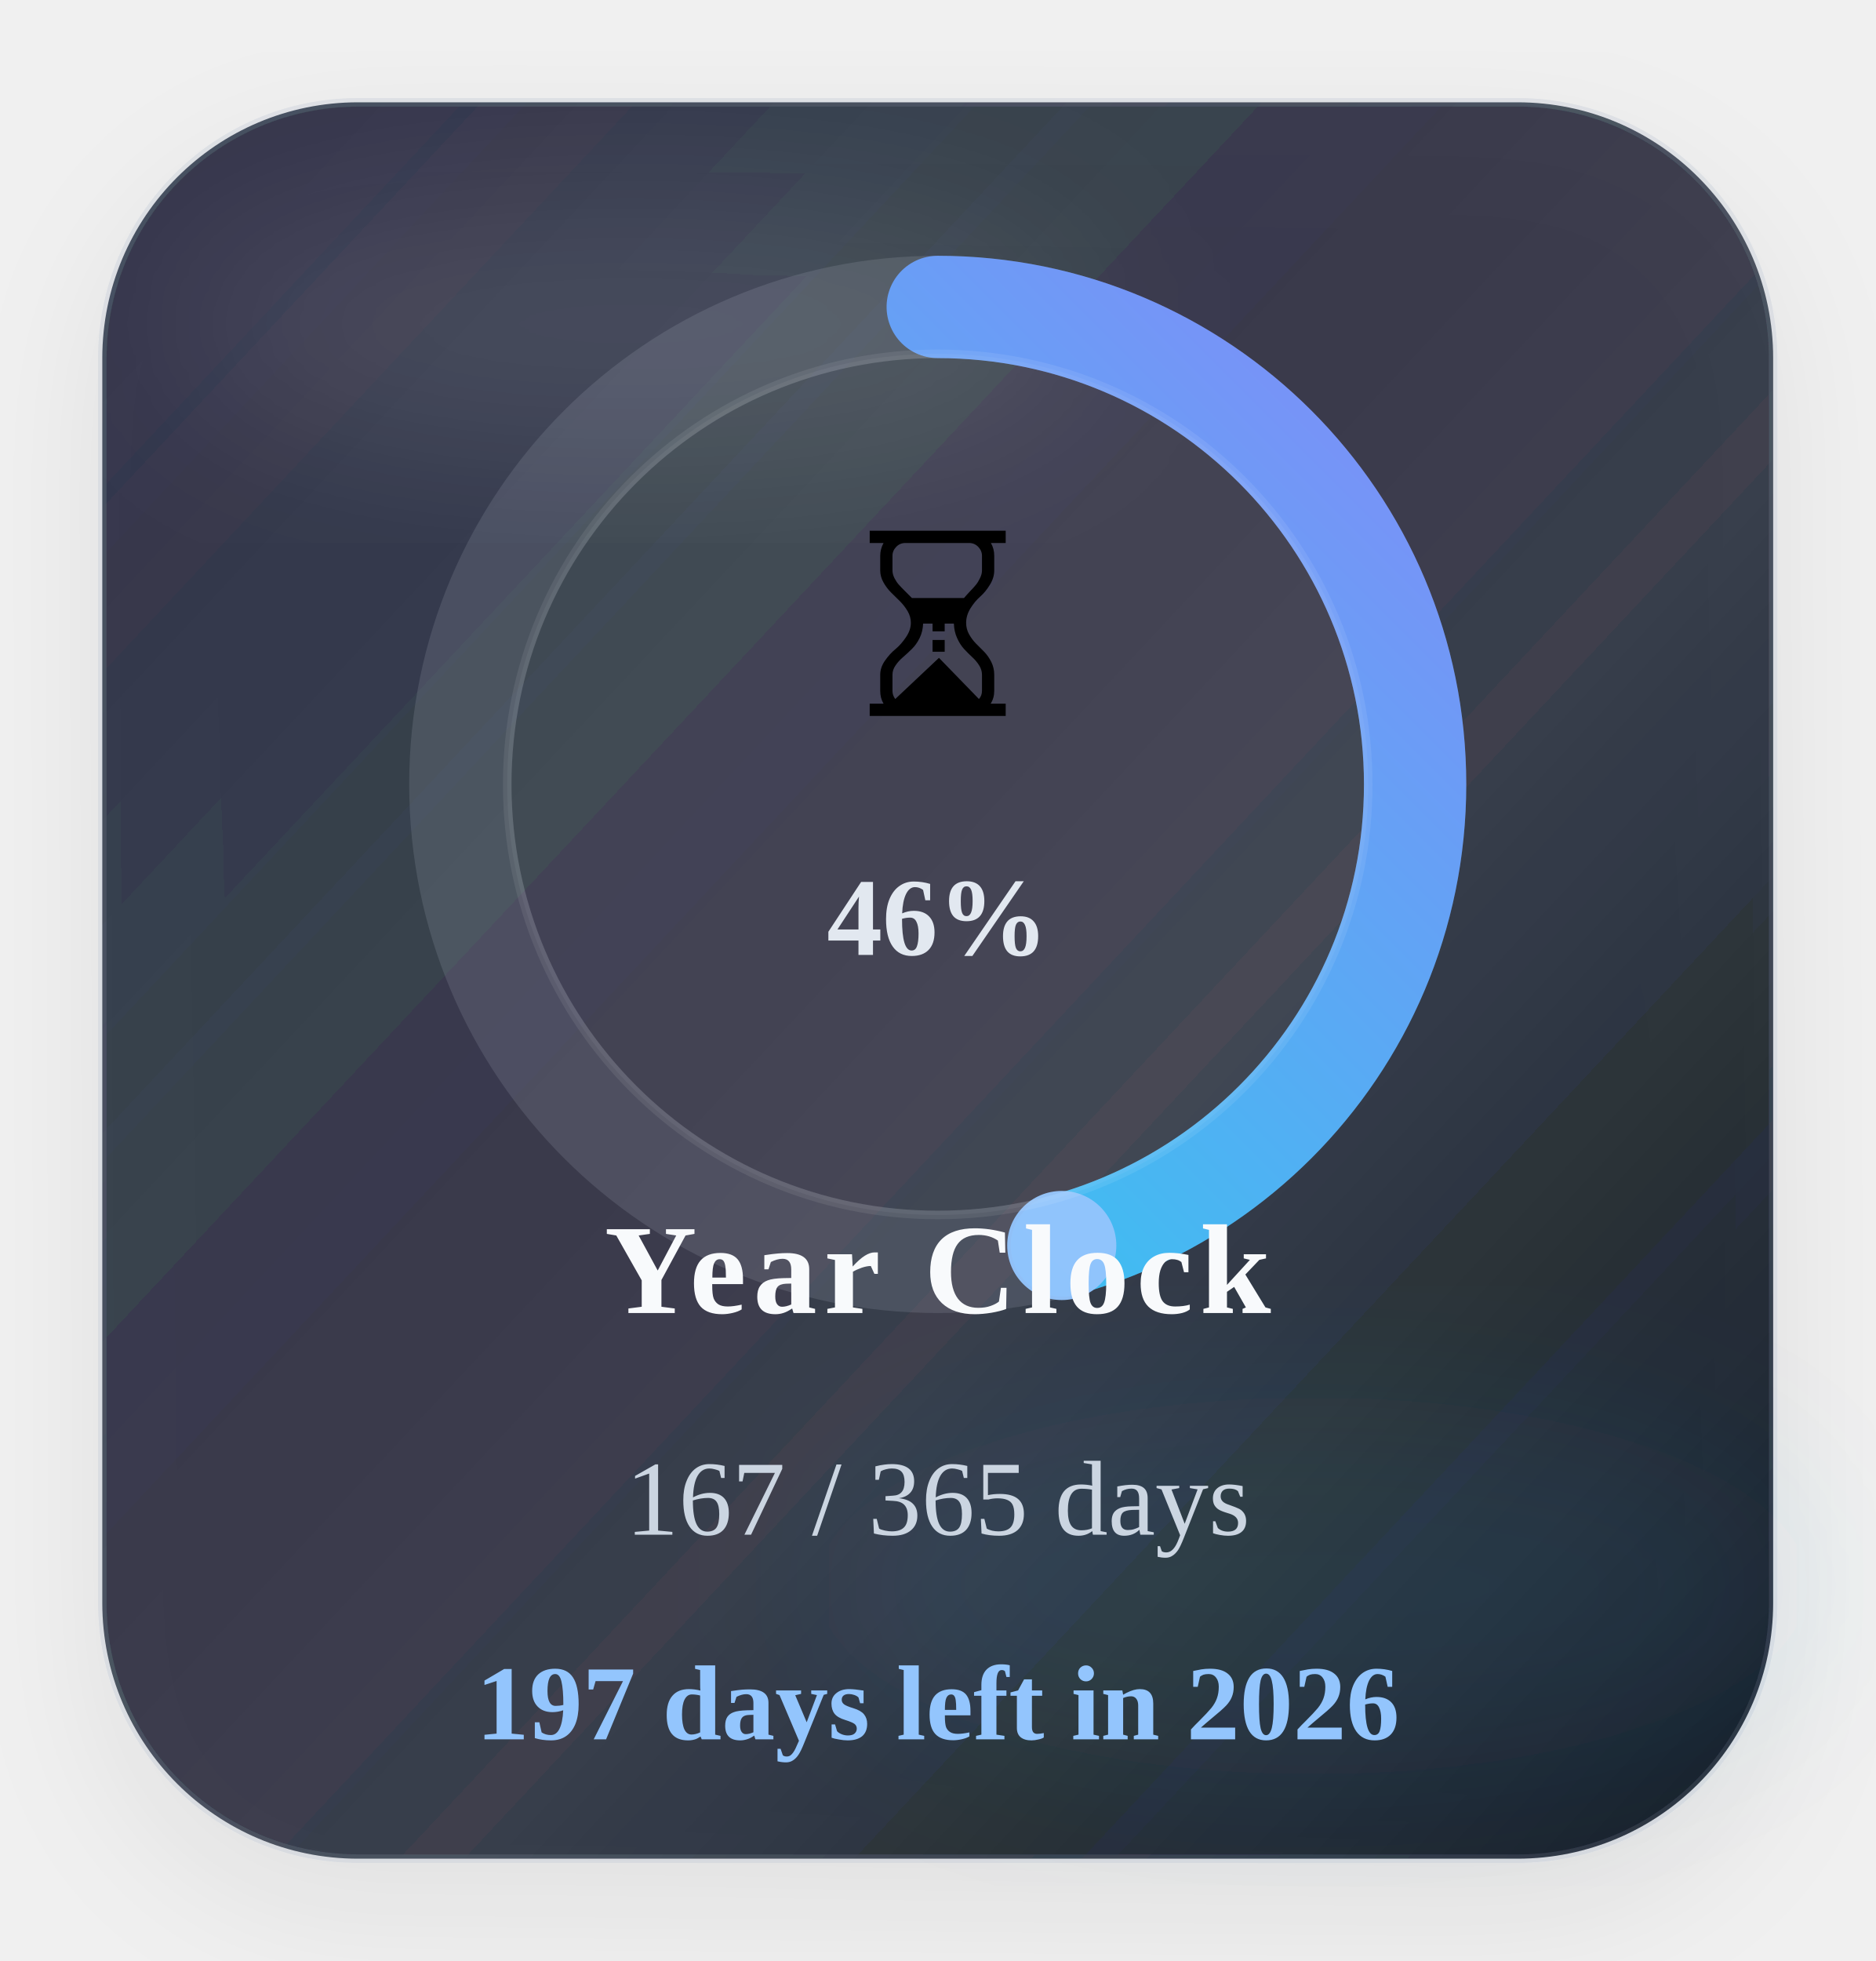
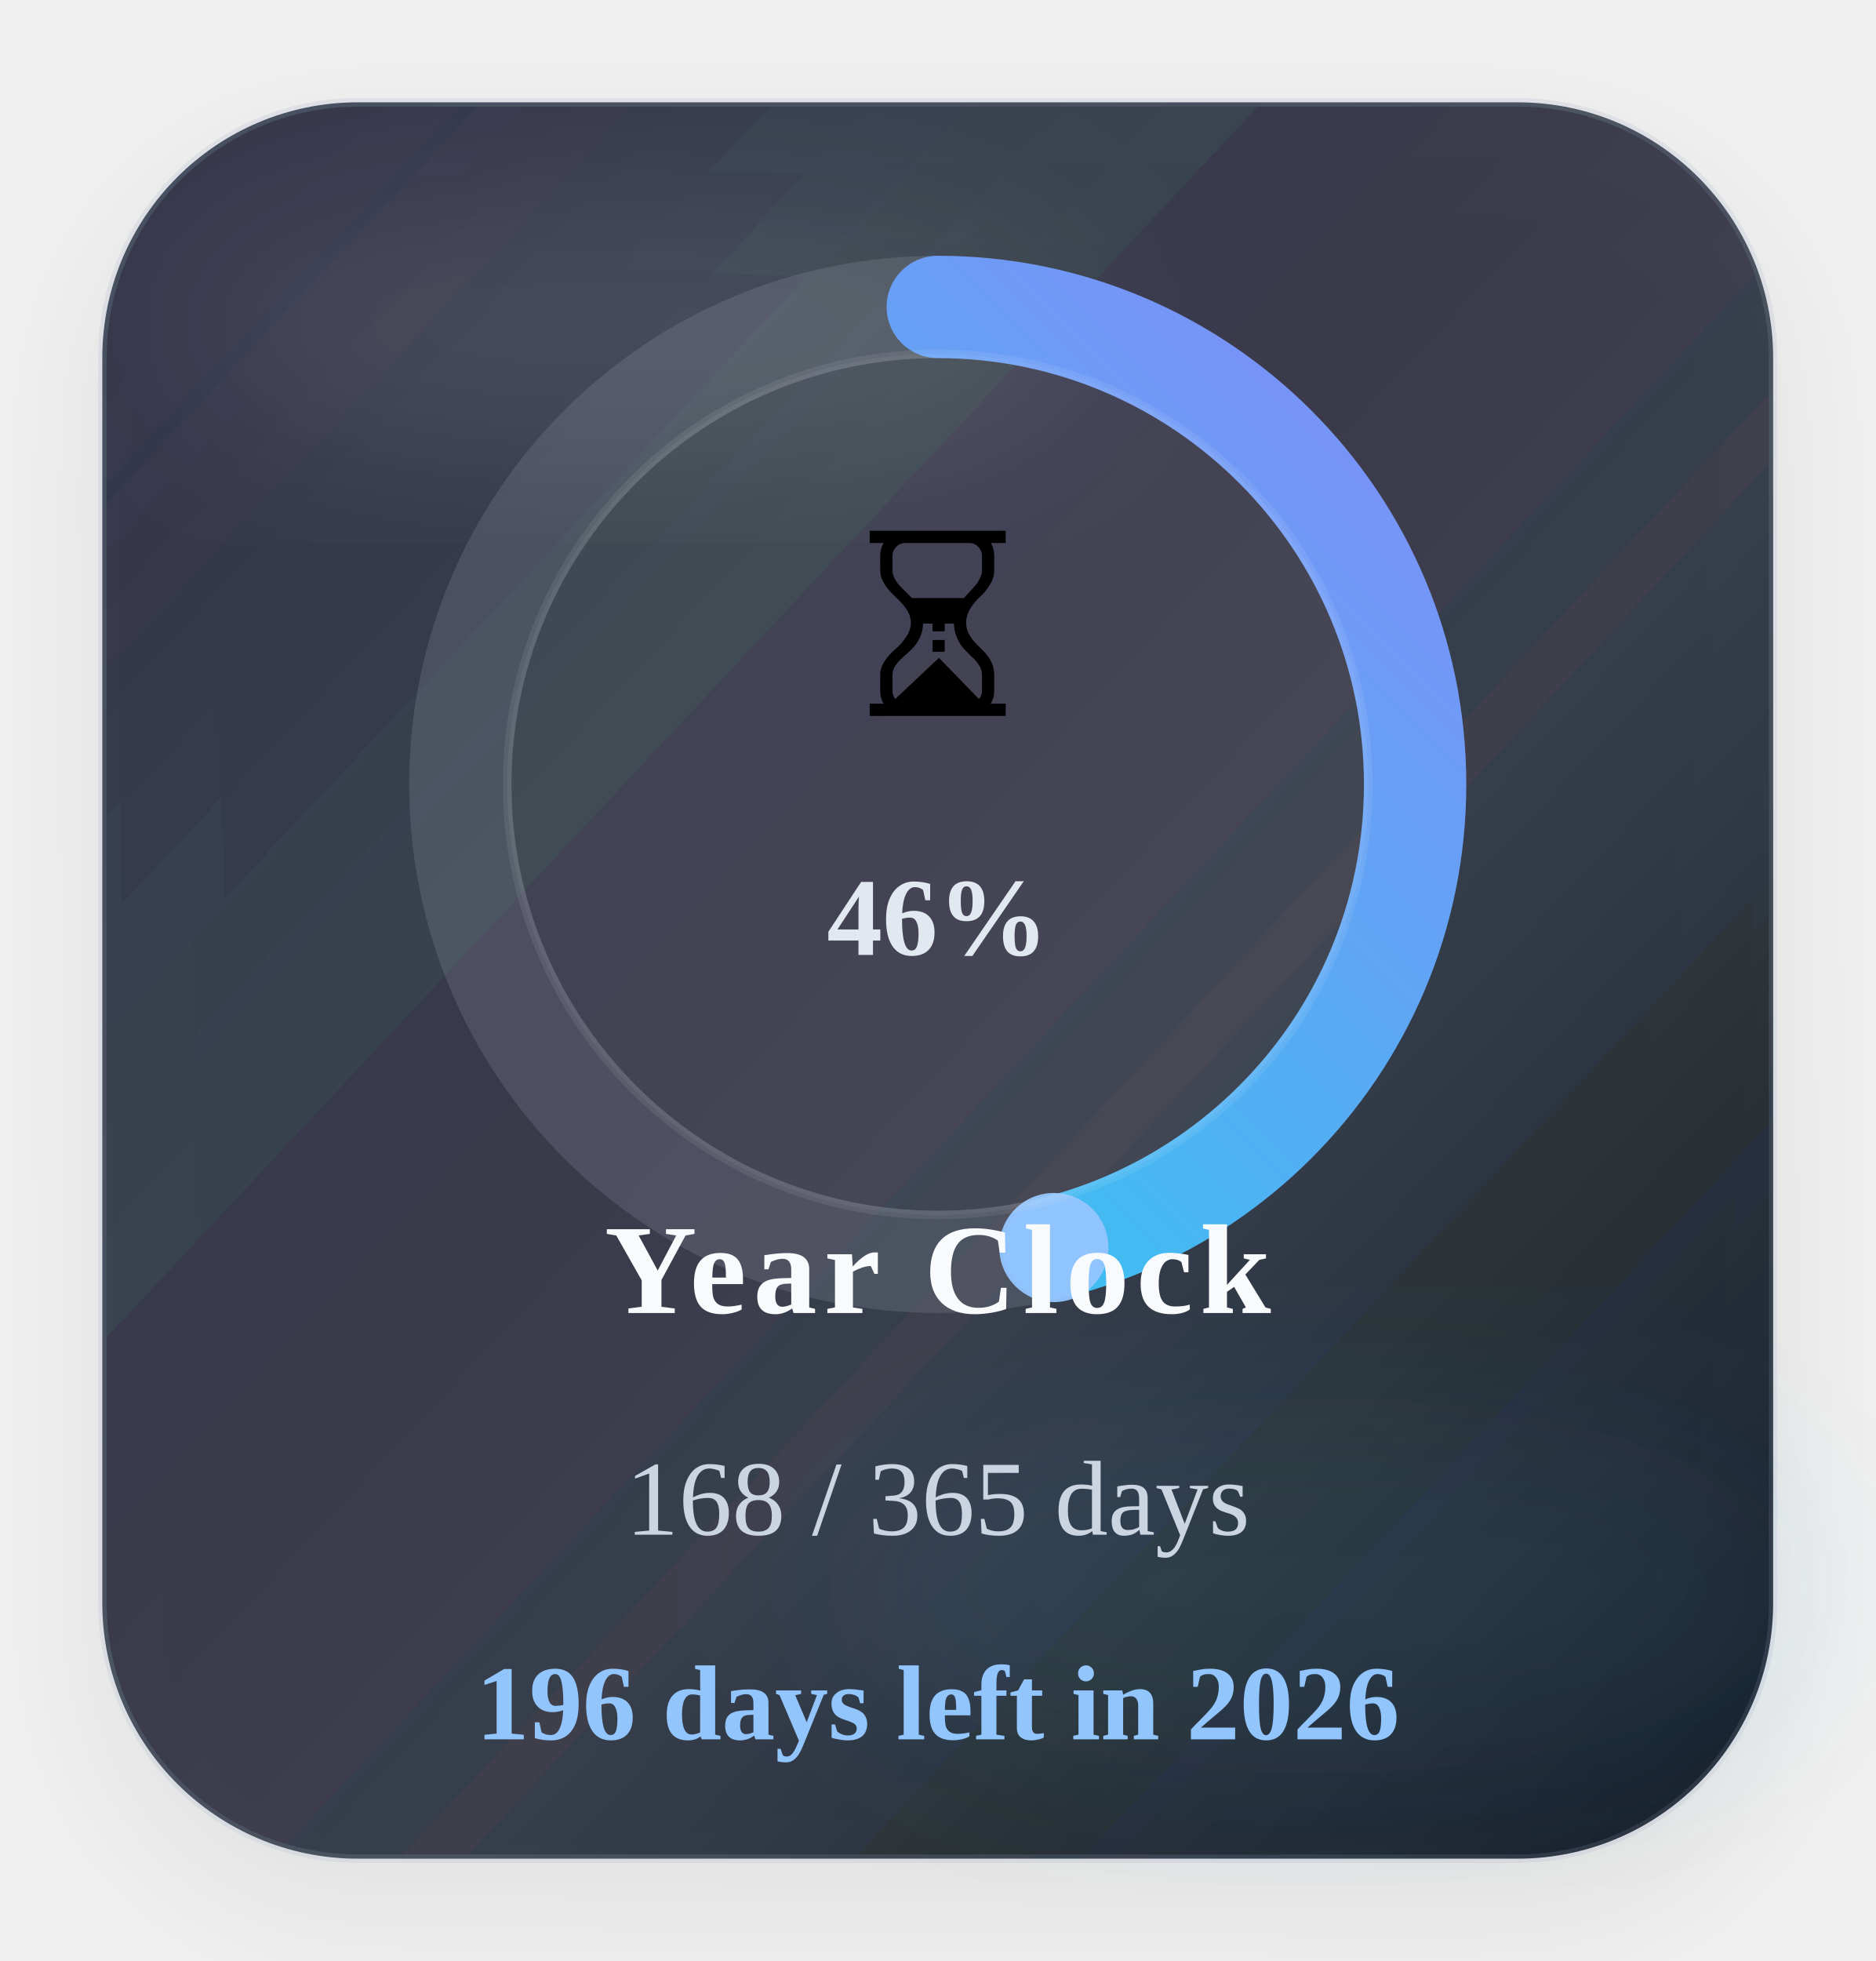
<svg xmlns="http://www.w3.org/2000/svg" width="220" height="230" viewBox="0 0 220 230" role="img" aria-label="Time progress for 2026">
  <defs>
    <linearGradient id="timeGradient" x1="0%" y1="0%" x2="100%" y2="100%">
      <stop offset="0%" stop-color="#22d3ee" />
      <stop offset="100%" stop-color="#818cf8" />
    </linearGradient>
    <linearGradient id="timeCard" x1="0%" y1="0%" x2="100%" y2="100%">
      <stop offset="0%" stop-color="#1c2537" stop-opacity="0.88" />
      <stop offset="60%" stop-color="#111827" stop-opacity="0.8" />
      <stop offset="100%" stop-color="#0b1220" stop-opacity="0.96" />
    </linearGradient>
    <filter id="timeShadow" x="-25%" y="-25%" width="150%" height="150%">
      <feDropShadow dx="0" dy="6" stdDeviation="8" flood-color="#020617" flood-opacity="0.08" />
    </filter>
    <filter id="timeBlur" x="-30%" y="-30%" width="160%" height="160%">
      <feGaussianBlur stdDeviation="10" />
    </filter>
  </defs>
  <rect x="12" y="12" width="196" height="206" rx="30" fill="url(#timeCard)" stroke="#94a3b8" stroke-opacity="0.18" filter="url(#timeShadow)" />
  <ellipse cx="74" cy="38" rx="54" ry="16" fill="#ffffff" fill-opacity="0.09" filter="url(#timeBlur)" />
  <ellipse cx="154" cy="186" rx="58" ry="22" fill="#38bdf8" fill-opacity="0.08" filter="url(#timeBlur)" />
  <circle class="ring-track" cx="110" cy="92" r="56" fill="none" stroke="#cbd5e1" stroke-opacity="0.14" stroke-width="12" />
-   <circle class="progress-ring" cx="110" cy="92" r="56" fill="none" stroke="url(#timeGradient)" stroke-width="12" stroke-linecap="round" stroke-dasharray="351.86" stroke-dashoffset="190.65" data-target-offset="190.65" data-ring-length="351.86" transform="rotate(-90 110 92)" />
-   <circle class="progress-endcap" cx="124.55" cy="146.08" r="6.4" fill="#93c5fd" fill-opacity="0.96" data-center-x="110" data-center-y="92" data-radius="56" data-target-angle="74.9391" />
+   <circle class="progress-ring" cx="110" cy="92" r="56" fill="none" stroke="url(#timeGradient)" stroke-width="12" stroke-linecap="round" stroke-dasharray="351.86" stroke-dashoffset="189.69" data-target-offset="189.69" data-ring-length="351.86" transform="rotate(-90 110 92)" />
+   <circle class="progress-endcap" cx="123.62" cy="146.32" r="6.4" fill="#93c5fd" fill-opacity="0.96" data-center-x="110" data-center-y="92" data-radius="56" data-target-angle="75.9254" />
  <circle class="ring-core" cx="110" cy="92" r="50.5" fill="#ffffff" fill-opacity="0.05" stroke="#ffffff" stroke-opacity="0.08" />
  <text class="progress-emoji" x="110" y="84" text-anchor="middle" font-size="30">⏳</text>
  <text class="progress-percent" x="110" y="112" text-anchor="middle" font-size="13" font-weight="700" fill="#e2e8f0">46%</text>
  <text class="progress-label" x="110" y="154" text-anchor="middle" font-size="15" font-weight="700" letter-spacing="0.8" fill="#f8fafc">Year Clock</text>
-   <text class="progress-value" x="110" y="180" text-anchor="middle" font-size="12.5" fill="#cbd5e1">167 / 365 days</text>
-   <text class="progress-status" data-status-state="remaining" x="110" y="204" text-anchor="middle" font-size="12.5" font-weight="700" fill="#93c5fd">197 days left in 2026</text>
+   <text class="progress-value" x="110" y="180" text-anchor="middle" font-size="12.5" fill="#cbd5e1">168 / 365 days</text>
+   <text class="progress-status" data-status-state="remaining" x="110" y="204" text-anchor="middle" font-size="12.5" font-weight="700" fill="#93c5fd">196 days left in 2026</text>
</svg>
